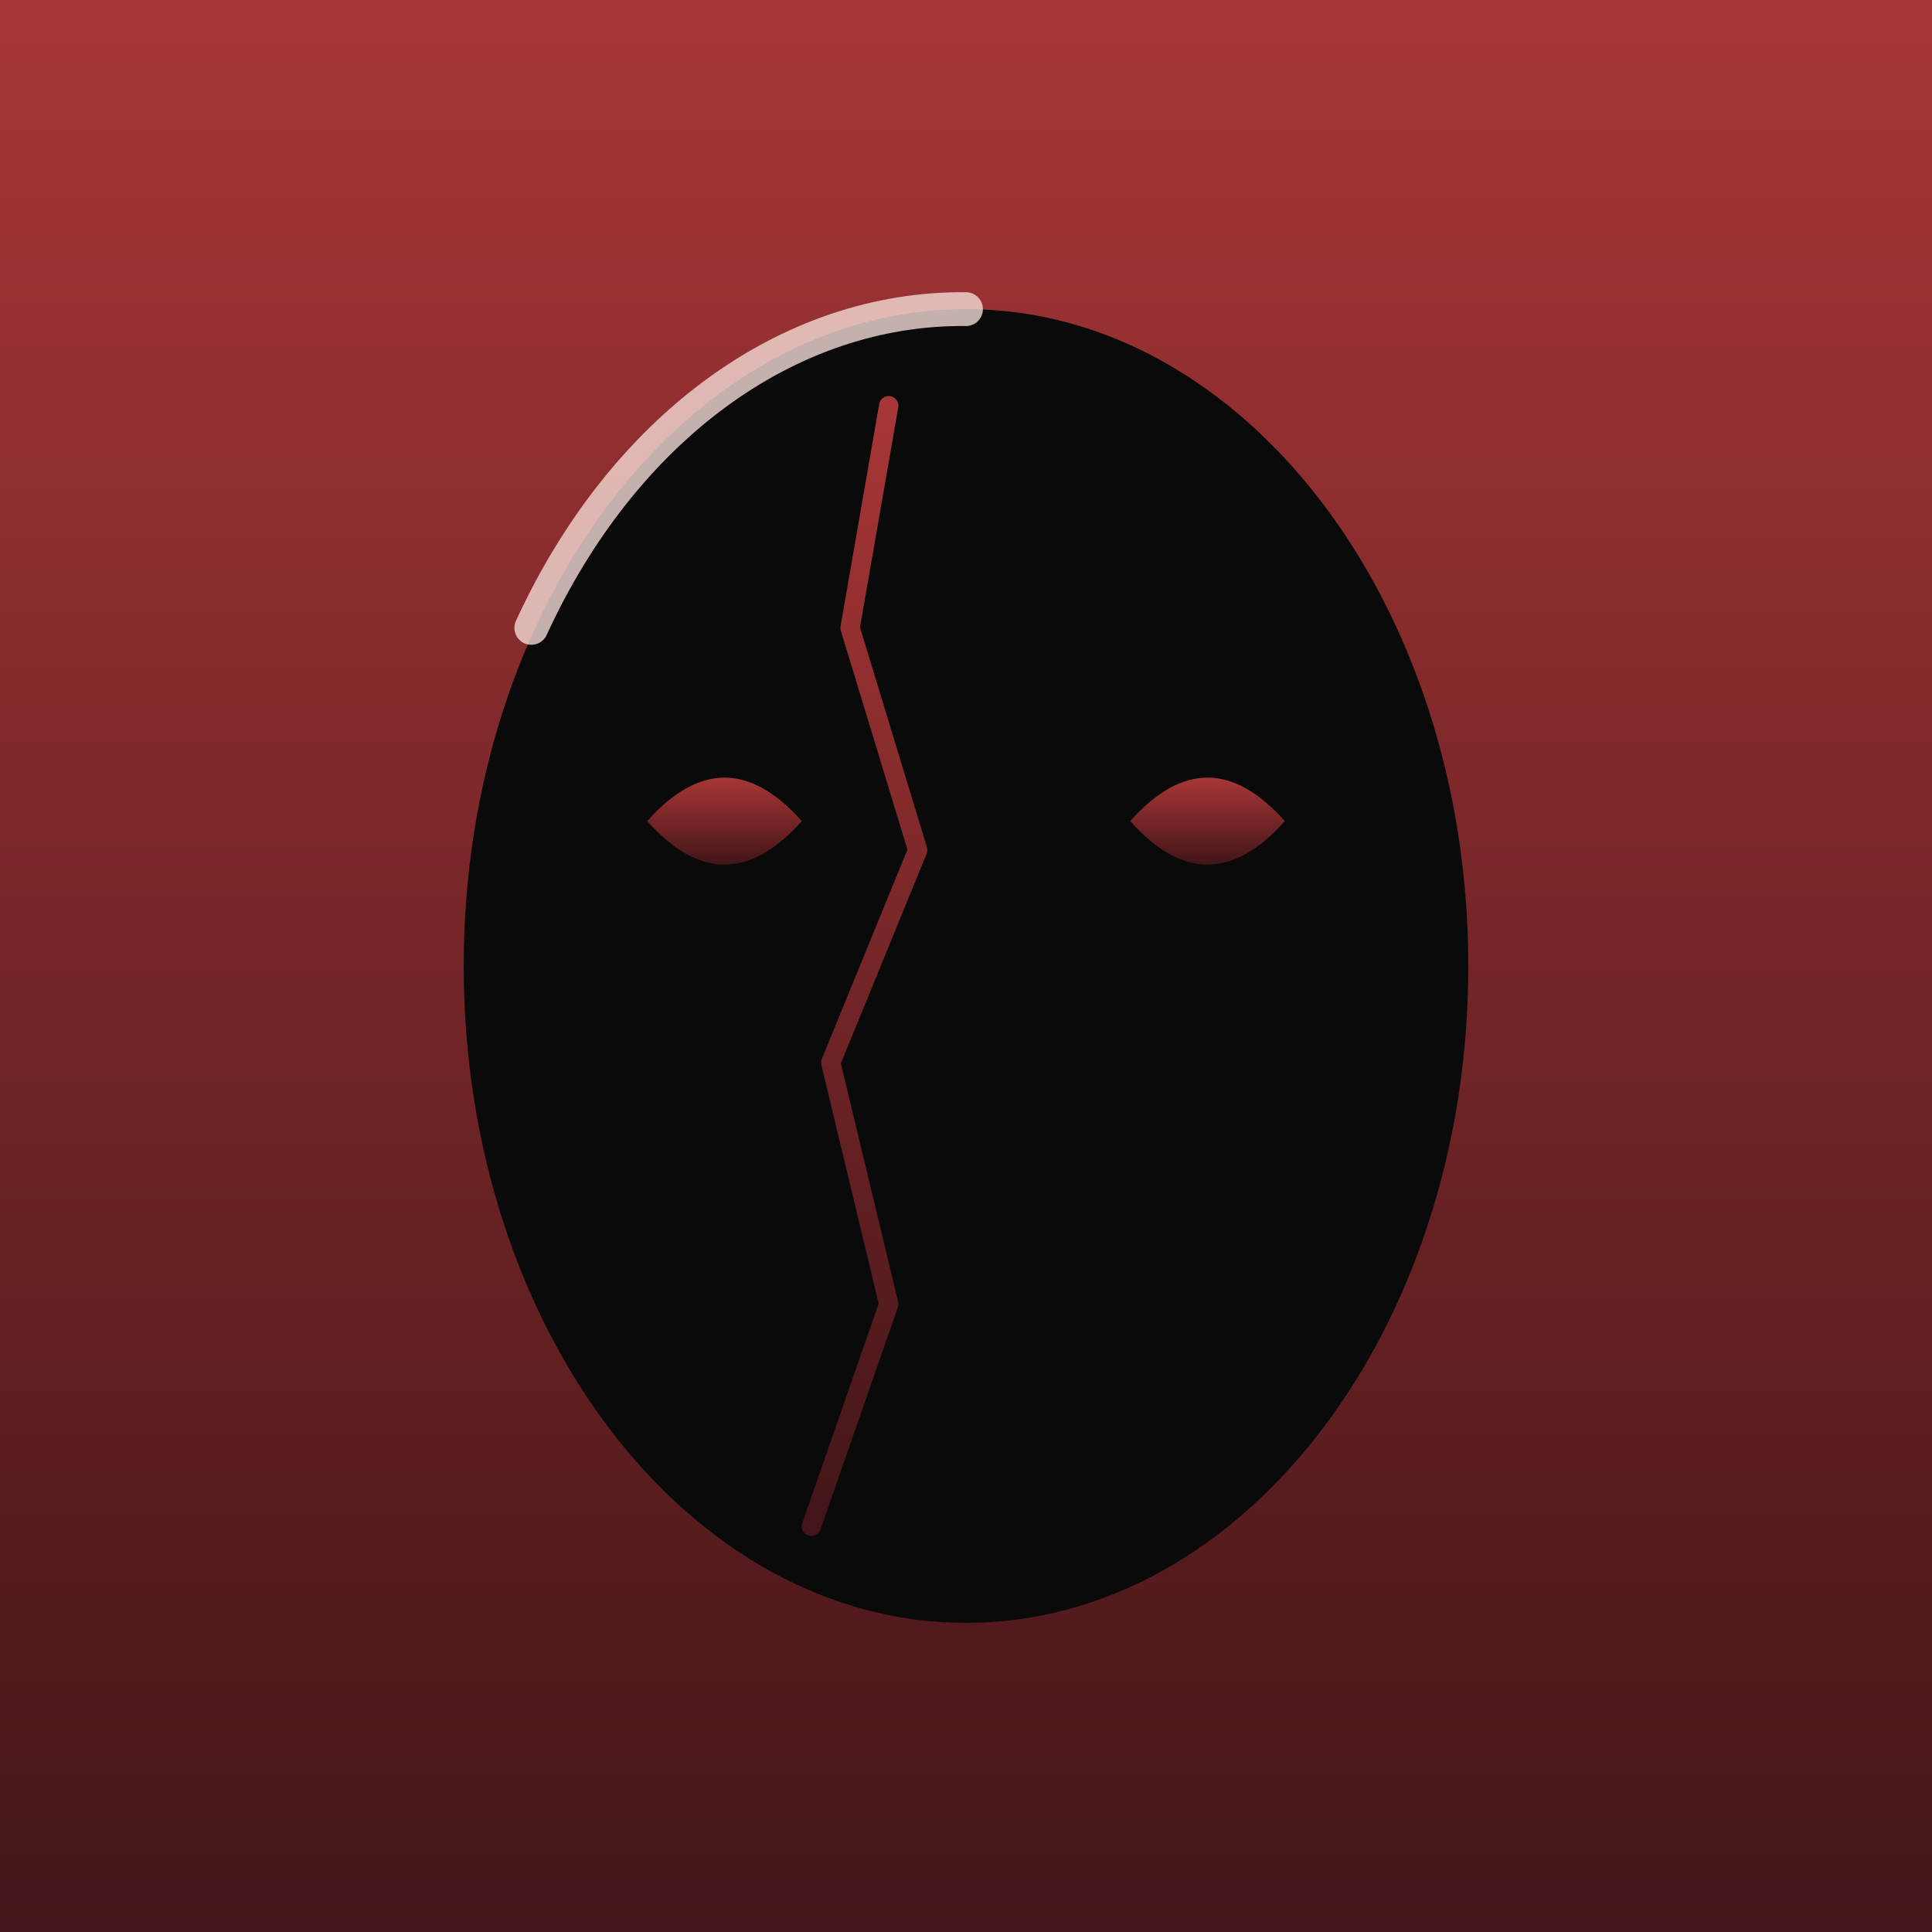
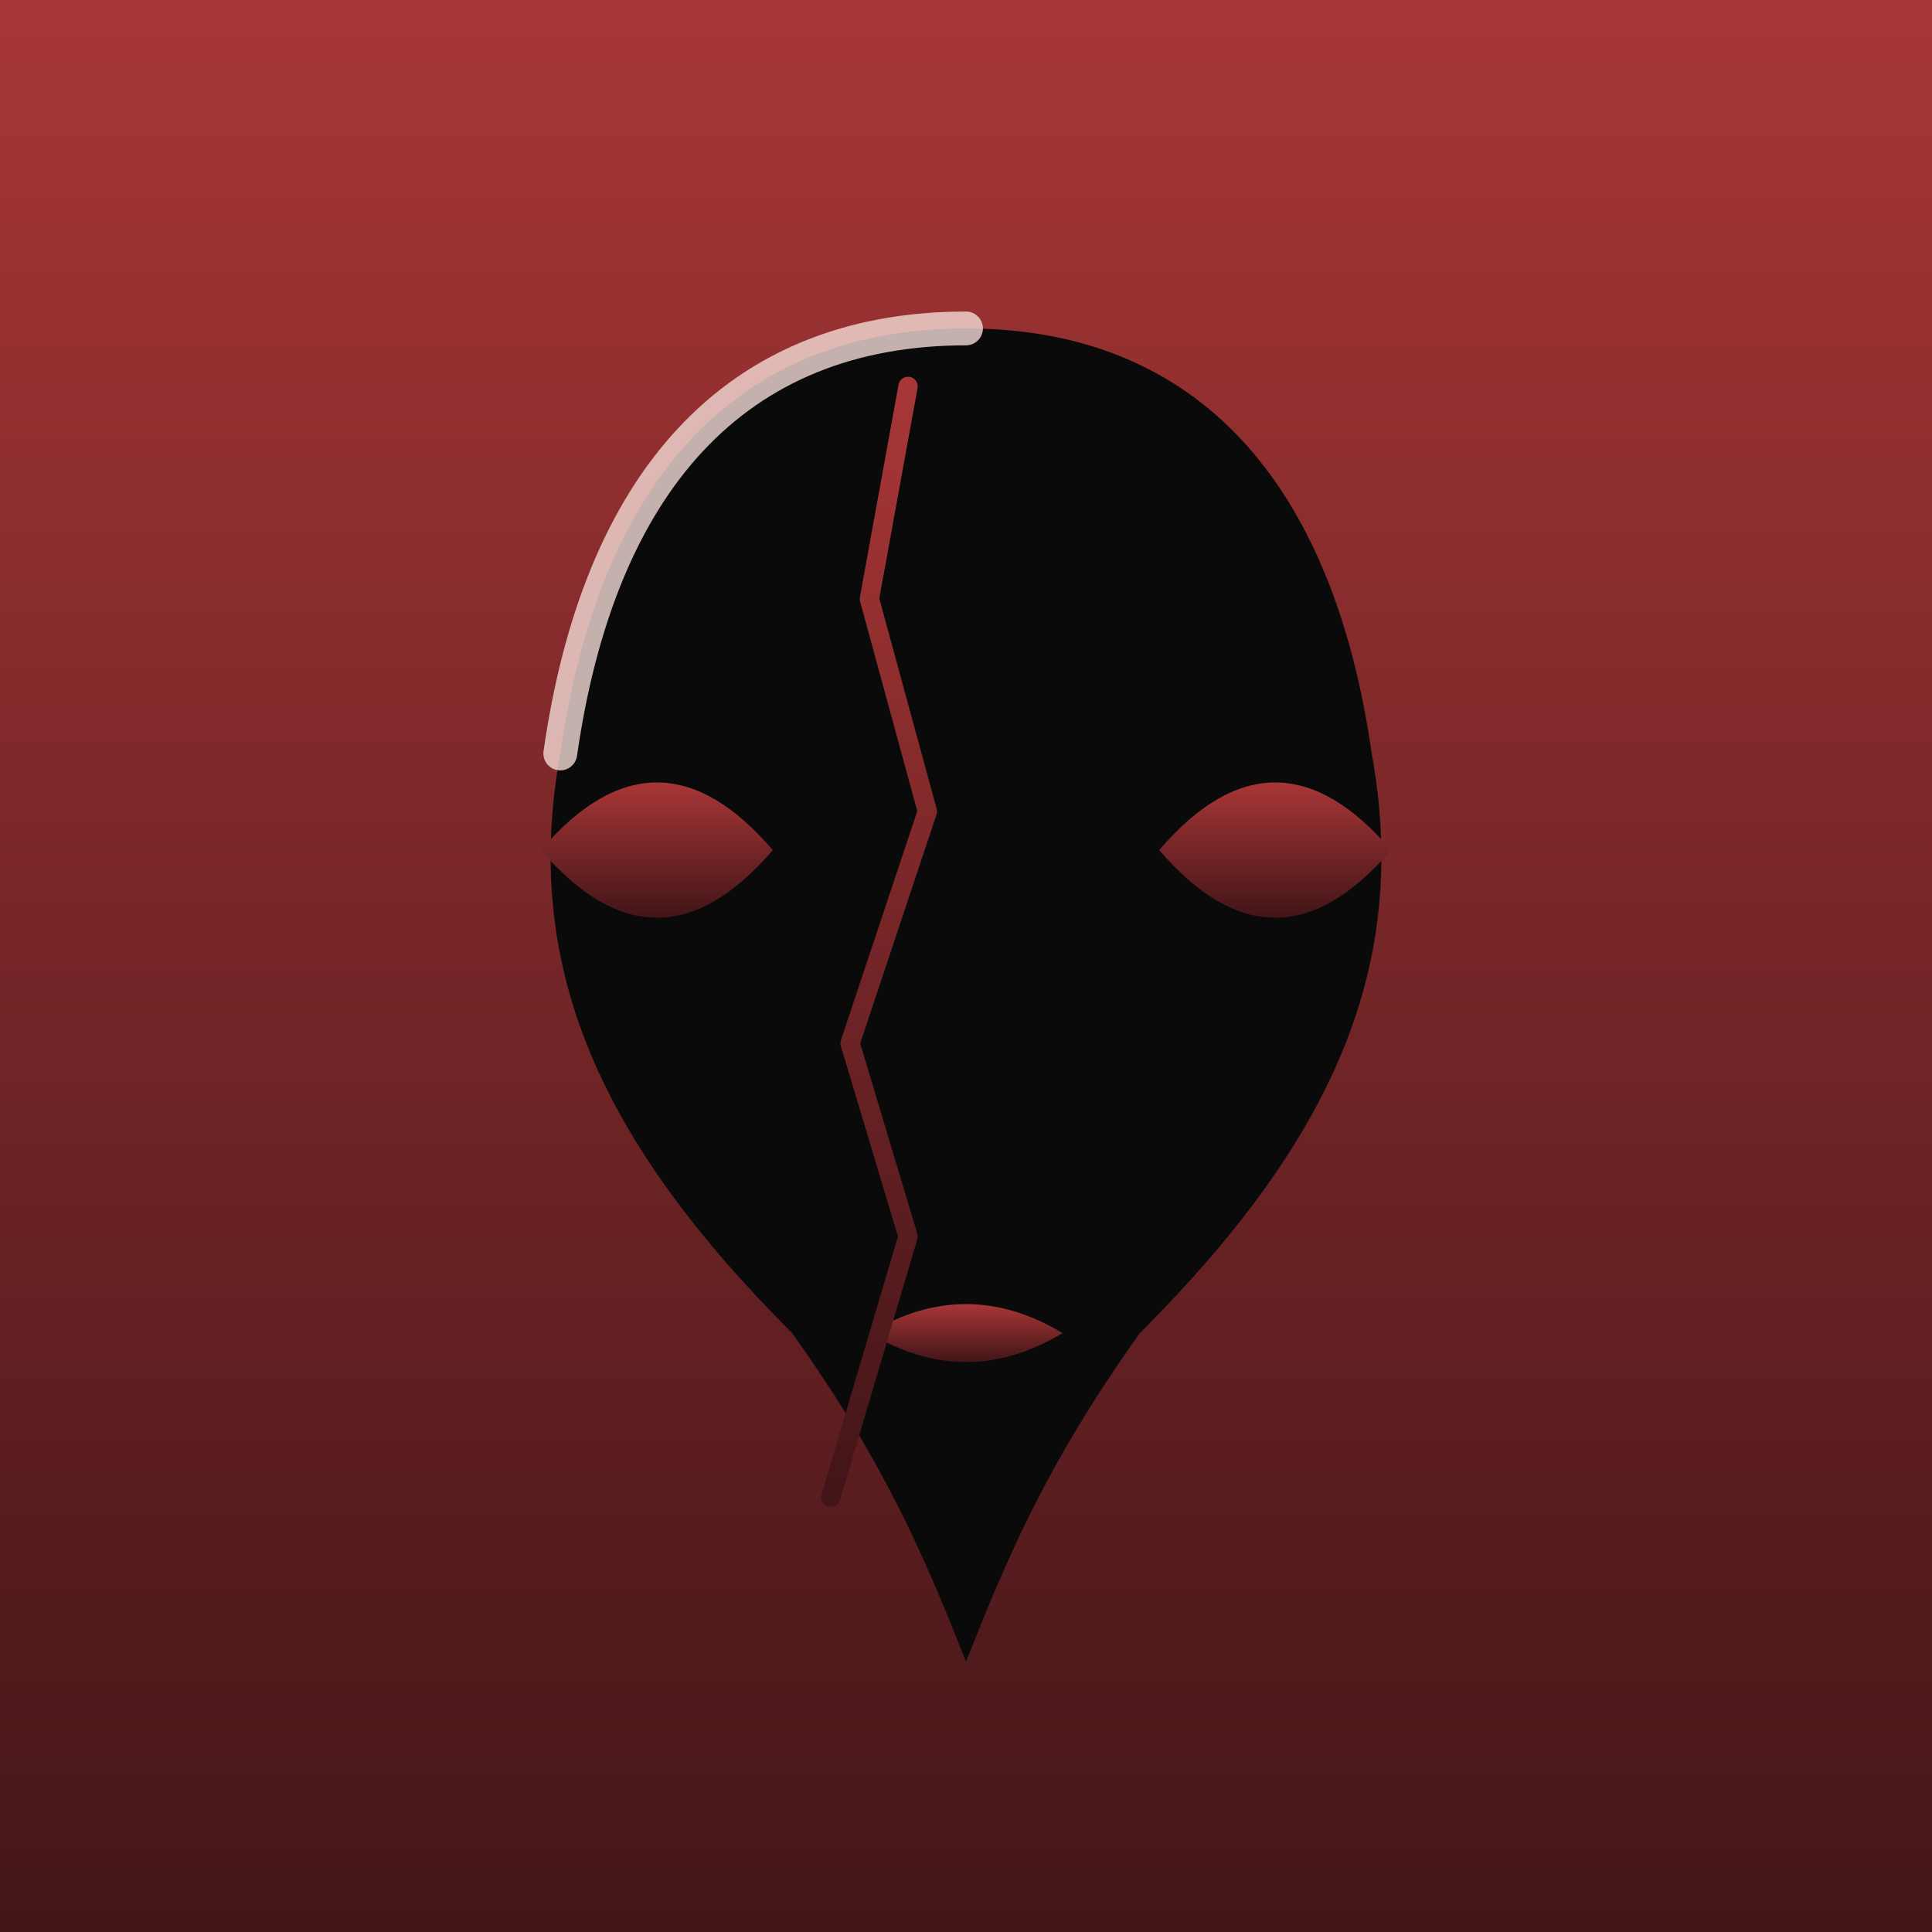
<svg xmlns="http://www.w3.org/2000/svg" viewBox="0 0 200 200">
  <defs>
    <linearGradient id="f" x1="0" y1="0" x2="0" y2="1">
      <stop offset="0" stop-color="#A83636" />
      <stop offset="1" stop-color="#421518" />
    </linearGradient>
  </defs>
  <rect width="200" height="200" fill="url(#f)" />
-   <ellipse cx="100" cy="100" rx="52" ry="68" fill="#0A0A0B" />
-   <path d="M67 85 Q75 76 83 85 Q75 94 67 85 Z" fill="url(#f)" />
-   <path d="M117 85 Q125 76 133 85 Q125 94 117 85 Z" fill="url(#f)" />
-   <path d="M92 42 L88 65 L95 88 L86 110 L92 135 L84 158" fill="none" stroke="url(#f)" stroke-width="2" stroke-linecap="round" stroke-linejoin="round" />
-   <path d="M100 32 A52 68 0 0 0 55 65" fill="none" stroke="#F3D9D4" stroke-width="3.5" stroke-linecap="round" opacity=".8" />
+   <path d="M100 34 C124 34 138 50 142 78 C146 100 138 118 118 138 C108 152 104 162 100 172 C96 162 92 152 82 138 C62 118 54 100 58 78 C62 50 76 34 100 34 Z" fill="#0A0A0B" />
+   <path d="M56 88 Q68 74 80 88 Q68 102 56 88 Z" fill="url(#f)" />
+   <path d="M120 88 Q132 74 144 88 Q132 102 120 88 Z" fill="url(#f)" />
+   <path d="M90 138 Q100 132 110 138 Q100 144 90 138 Z" fill="url(#f)" />
+   <path d="M94 40 L90 62 L96 84 L88 108 L94 128 L86 155" fill="none" stroke="url(#f)" stroke-width="2" stroke-linecap="round" stroke-linejoin="round" />
+   <path d="M100 34 C76 34 62 50 58 78" fill="none" stroke="#F3D9D4" stroke-width="3.5" stroke-linecap="round" opacity=".8" />
</svg>
